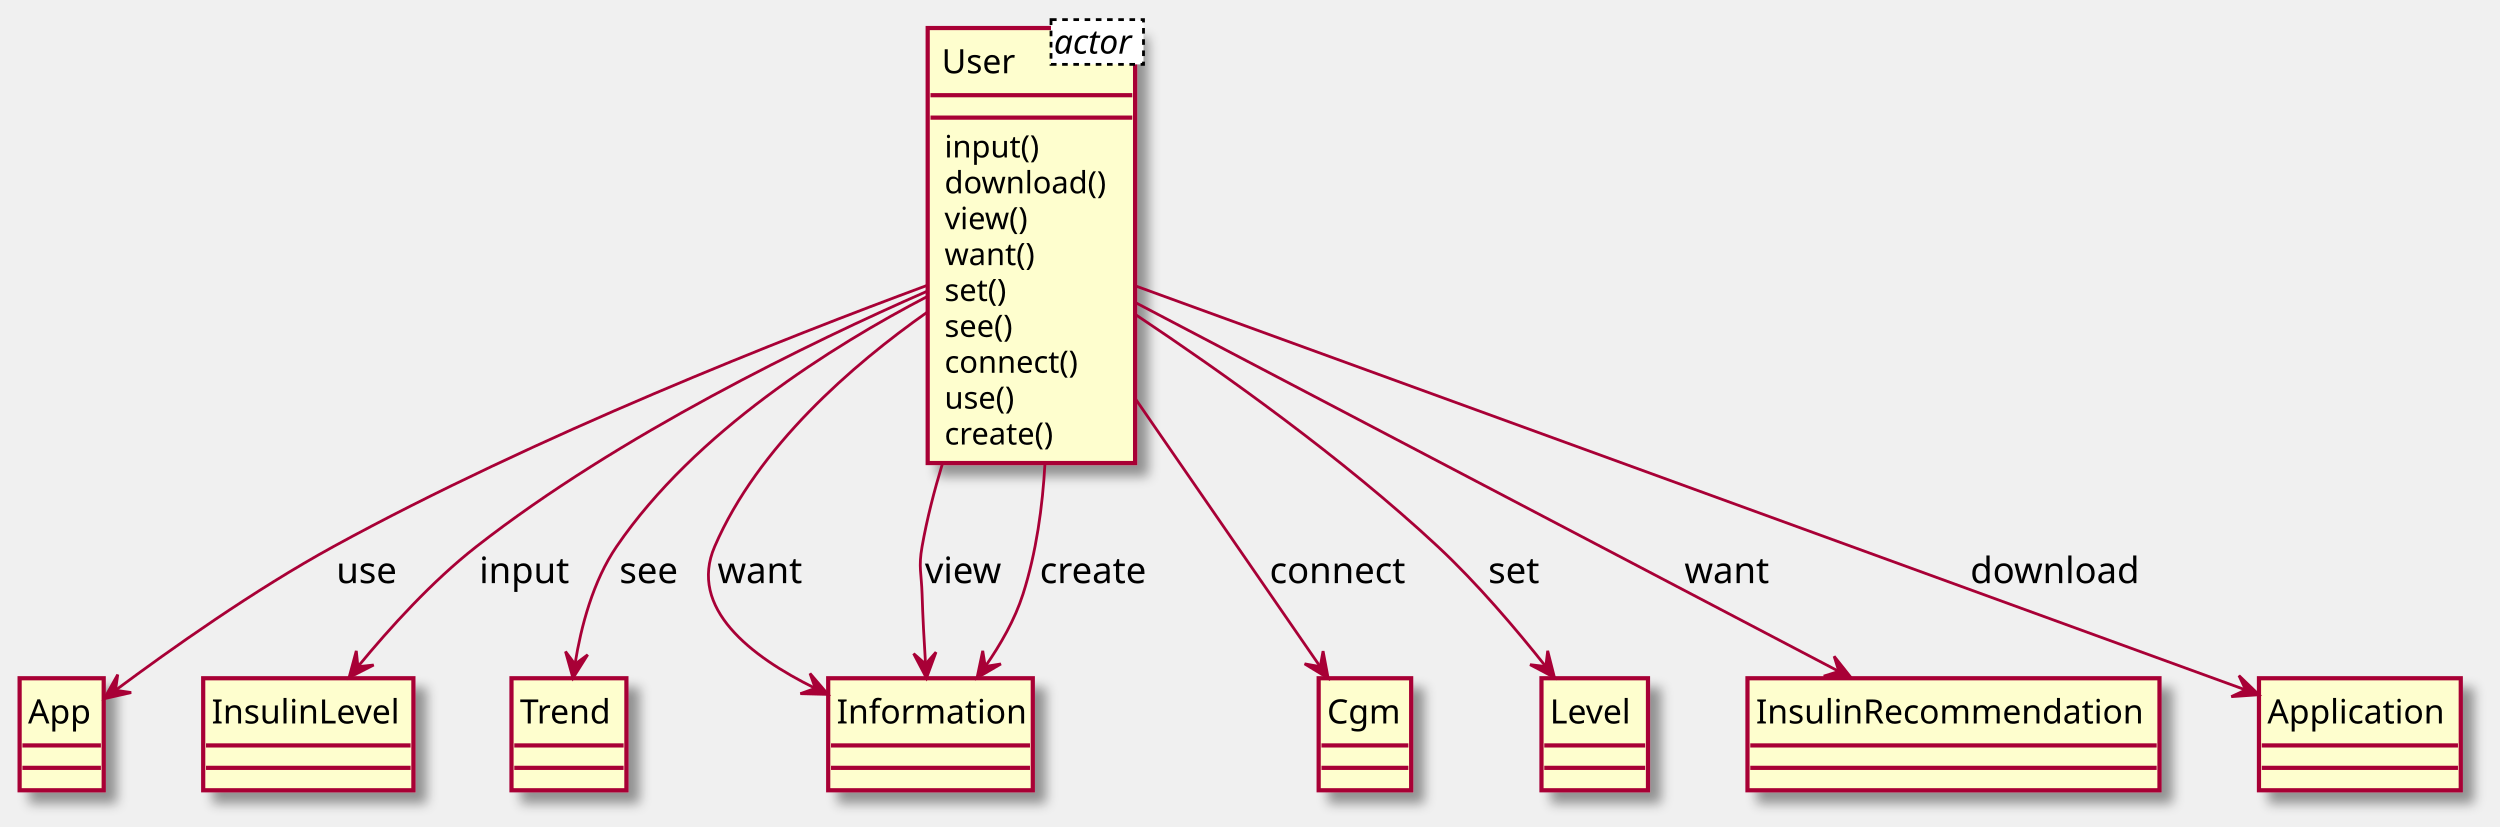
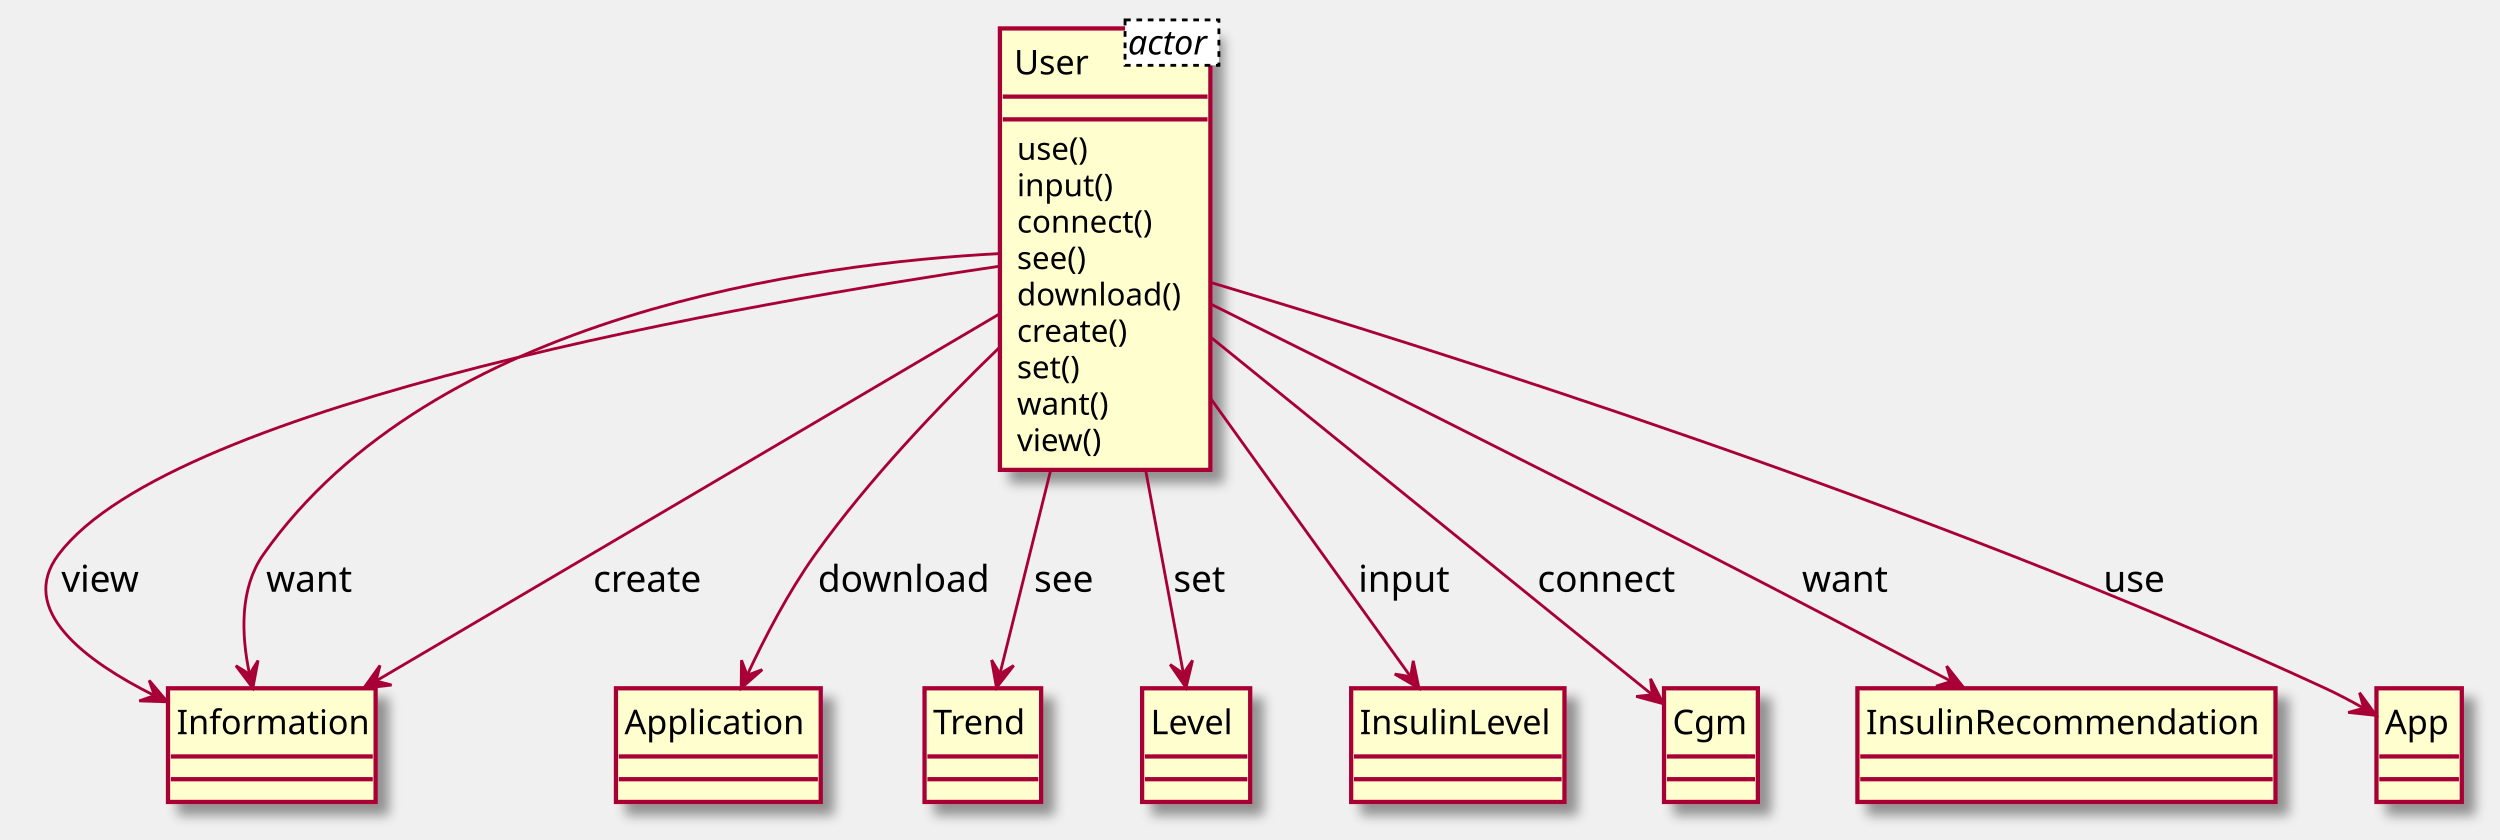
- <svg xmlns="http://www.w3.org/2000/svg" contentScriptType="application/ecmascript" contentStyleType="text/css" height="295px" preserveAspectRatio="none" style="width:892px;height:295px;background:#FFFFFF;" version="1.1" viewBox="0 0 892 295" width="892px" zoomAndPan="magnify">
+ <svg xmlns="http://www.w3.org/2000/svg" contentScriptType="application/ecmascript" contentStyleType="text/css" height="295px" preserveAspectRatio="none" style="width:879px;height:295px;background:#FFFFFF;" version="1.1" viewBox="0 0 879 295" width="879px" zoomAndPan="magnify">
  <defs>
-     <filter height="300%" id="f16nnif43qbwct" width="300%" x="-1" y="-1">
+     <filter height="300%" id="f1obvj4vjjfie3" width="300%" x="-1" y="-1">
      <feGaussianBlur result="blurOut" stdDeviation="2.0" />
      <feColorMatrix in="blurOut" result="blurOut2" type="matrix" values="0 0 0 0 0 0 0 0 0 0 0 0 0 0 0 0 0 0 .4 0" />
      <feOffset dx="4.0" dy="4.0" in="blurOut2" result="blurOut3" />
      <feBlend in="SourceGraphic" in2="blurOut3" mode="normal" />
    </filter>
  </defs>
  <g>
-     <rect codeLine="4" fill="#FEFECE" filter="url(#f16nnif43qbwct)" height="155.211" id="User" style="stroke:#A80036;stroke-width:1.5;" width="74" x="331" y="10" />
-     <text fill="#000000" font-family="sans-serif" font-size="12" lengthAdjust="spacing" textLength="29" x="336" y="26.139">User</text>
-     <rect fill="#FFFFFF" height="15.969" style="stroke:#000000;stroke-width:1.0;stroke-dasharray:2.0,2.0;" width="33" x="375" y="7" />
-     <text fill="#000000" font-family="sans-serif" font-size="12" font-style="italic" lengthAdjust="spacing" textLength="31" x="376" y="19.139">actor</text>
-     <line style="stroke:#A80036;stroke-width:1.5;" x1="332" x2="404" y1="33.969" y2="33.969" />
-     <line style="stroke:#A80036;stroke-width:1.5;" x1="332" x2="404" y1="41.969" y2="41.969" />
-     <text fill="#000000" font-family="sans-serif" font-size="11" lengthAdjust="spacing" textLength="36" x="337" y="56.179">input()</text>
-     <text fill="#000000" font-family="sans-serif" font-size="11" lengthAdjust="spacing" textLength="62" x="337" y="68.984">download()</text>
-     <text fill="#000000" font-family="sans-serif" font-size="11" lengthAdjust="spacing" textLength="35" x="337" y="81.789">view()</text>
-     <text fill="#000000" font-family="sans-serif" font-size="11" lengthAdjust="spacing" textLength="35" x="337" y="94.593">want()</text>
-     <text fill="#000000" font-family="sans-serif" font-size="11" lengthAdjust="spacing" textLength="26" x="337" y="107.398">set()</text>
-     <text fill="#000000" font-family="sans-serif" font-size="11" lengthAdjust="spacing" textLength="30" x="337" y="120.203">see()</text>
-     <text fill="#000000" font-family="sans-serif" font-size="11" lengthAdjust="spacing" textLength="53" x="337" y="133.007">connect()</text>
-     <text fill="#000000" font-family="sans-serif" font-size="11" lengthAdjust="spacing" textLength="29" x="337" y="145.812">use()</text>
-     <text fill="#000000" font-family="sans-serif" font-size="11" lengthAdjust="spacing" textLength="45" x="337" y="158.617">create()</text>
-     <rect codeLine="15" fill="#FEFECE" filter="url(#f16nnif43qbwct)" height="39.969" id="App" style="stroke:#A80036;stroke-width:1.5;" width="30" x="7" y="242" />
-     <text fill="#000000" font-family="sans-serif" font-size="12" lengthAdjust="spacing" textLength="24" x="10" y="258.139">App</text>
-     <line style="stroke:#A80036;stroke-width:1.5;" x1="8" x2="36" y1="265.969" y2="265.969" />
-     <line style="stroke:#A80036;stroke-width:1.5;" x1="8" x2="36" y1="273.969" y2="273.969" />
-     <rect codeLine="17" fill="#FEFECE" filter="url(#f16nnif43qbwct)" height="39.969" id="InsulinLevel" style="stroke:#A80036;stroke-width:1.5;" width="75" x="72.5" y="242" />
-     <text fill="#000000" font-family="sans-serif" font-size="12" lengthAdjust="spacing" textLength="69" x="75.5" y="258.139">InsulinLevel</text>
-     <line style="stroke:#A80036;stroke-width:1.5;" x1="73.5" x2="146.5" y1="265.969" y2="265.969" />
-     <line style="stroke:#A80036;stroke-width:1.5;" x1="73.5" x2="146.5" y1="273.969" y2="273.969" />
-     <rect codeLine="19" fill="#FEFECE" filter="url(#f16nnif43qbwct)" height="39.969" id="Trend" style="stroke:#A80036;stroke-width:1.5;" width="41" x="182.5" y="242" />
-     <text fill="#000000" font-family="sans-serif" font-size="12" lengthAdjust="spacing" textLength="35" x="185.5" y="258.139">Trend</text>
-     <line style="stroke:#A80036;stroke-width:1.5;" x1="183.5" x2="222.5" y1="265.969" y2="265.969" />
-     <line style="stroke:#A80036;stroke-width:1.5;" x1="183.5" x2="222.5" y1="273.969" y2="273.969" />
-     <rect codeLine="21" fill="#FEFECE" filter="url(#f16nnif43qbwct)" height="39.969" id="Information" style="stroke:#A80036;stroke-width:1.5;" width="73" x="295.5" y="242" />
-     <text fill="#000000" font-family="sans-serif" font-size="12" lengthAdjust="spacing" textLength="67" x="298.5" y="258.139">Information</text>
-     <line style="stroke:#A80036;stroke-width:1.5;" x1="296.5" x2="367.5" y1="265.969" y2="265.969" />
-     <line style="stroke:#A80036;stroke-width:1.5;" x1="296.5" x2="367.5" y1="273.969" y2="273.969" />
-     <rect codeLine="23" fill="#FEFECE" filter="url(#f16nnif43qbwct)" height="39.969" id="Cgm" style="stroke:#A80036;stroke-width:1.5;" width="33" x="470.5" y="242" />
-     <text fill="#000000" font-family="sans-serif" font-size="12" lengthAdjust="spacing" textLength="27" x="473.5" y="258.139">Cgm</text>
-     <line style="stroke:#A80036;stroke-width:1.5;" x1="471.5" x2="502.5" y1="265.969" y2="265.969" />
-     <line style="stroke:#A80036;stroke-width:1.5;" x1="471.5" x2="502.5" y1="273.969" y2="273.969" />
-     <rect codeLine="25" fill="#FEFECE" filter="url(#f16nnif43qbwct)" height="39.969" id="Level" style="stroke:#A80036;stroke-width:1.5;" width="38" x="550" y="242" />
-     <text fill="#000000" font-family="sans-serif" font-size="12" lengthAdjust="spacing" textLength="32" x="553" y="258.139">Level</text>
-     <line style="stroke:#A80036;stroke-width:1.5;" x1="551" x2="587" y1="265.969" y2="265.969" />
-     <line style="stroke:#A80036;stroke-width:1.5;" x1="551" x2="587" y1="273.969" y2="273.969" />
-     <rect codeLine="27" fill="#FEFECE" filter="url(#f16nnif43qbwct)" height="39.969" id="InsulinRecommendation" style="stroke:#A80036;stroke-width:1.5;" width="147" x="623.5" y="242" />
-     <text fill="#000000" font-family="sans-serif" font-size="12" lengthAdjust="spacing" textLength="141" x="626.5" y="258.139">InsulinRecommendation</text>
-     <line style="stroke:#A80036;stroke-width:1.5;" x1="624.5" x2="769.5" y1="265.969" y2="265.969" />
-     <line style="stroke:#A80036;stroke-width:1.5;" x1="624.5" x2="769.5" y1="273.969" y2="273.969" />
-     <rect codeLine="29" fill="#FEFECE" filter="url(#f16nnif43qbwct)" height="39.969" id="Application" style="stroke:#A80036;stroke-width:1.5;" width="72" x="806" y="242" />
-     <text fill="#000000" font-family="sans-serif" font-size="12" lengthAdjust="spacing" textLength="66" x="809" y="258.139">Application</text>
-     <line style="stroke:#A80036;stroke-width:1.5;" x1="807" x2="877" y1="265.969" y2="265.969" />
-     <line style="stroke:#A80036;stroke-width:1.5;" x1="807" x2="877" y1="273.969" y2="273.969" />
-     <path codeLine="31" d="M405.101,107.953 C467.135,140.478 591.451,205.659 655.994,239.5 " fill="none" id="User-to-InsulinRecommendation" style="stroke:#A80036;stroke-width:1.0;" />
-     <polygon fill="#A80036" points="660.537,241.882,654.423,234.16,656.109,239.56,650.709,241.246,660.537,241.882" style="stroke:#A80036;stroke-width:1.0;" />
-     <text fill="#000000" font-family="sans-serif" font-size="13" lengthAdjust="spacing" textLength="32" x="601" y="208.067">want</text>
-     <path codeLine="32" d="M330.722,103.943 C289.153,122.171 221.057,155.109 170,195 C154.186,207.355 139.007,224.115 127.873,237.654 " fill="none" id="User-to-InsulinLevel" style="stroke:#A80036;stroke-width:1.0;" />
-     <polygon fill="#A80036" points="124.551,241.743,133.33,237.279,127.703,237.862,127.12,232.235,124.551,241.743" style="stroke:#A80036;stroke-width:1.0;" />
-     <text fill="#000000" font-family="sans-serif" font-size="13" lengthAdjust="spacing" textLength="32" x="171" y="208.067">input</text>
-     <path codeLine="33" d="M405,142.135 C427.095,174.163 454.045,213.229 470.869,237.617 " fill="none" id="User-to-Cgm" style="stroke:#A80036;stroke-width:1.0;" />
-     <polygon fill="#A80036" points="473.889,241.994,472.071,232.315,471.05,237.879,465.486,236.857,473.889,241.994" style="stroke:#A80036;stroke-width:1.0;" />
-     <text fill="#000000" font-family="sans-serif" font-size="13" lengthAdjust="spacing" textLength="51" x="453" y="208.067">connect</text>
-     <path codeLine="34" d="M330.668,101.874 C281.031,120.233 191.176,155.494 119,195 C90.761,210.457 60.419,231.984 41.333,246.195 " fill="none" id="User-to-App" style="stroke:#A80036;stroke-width:1.0;" />
-     <polygon fill="#A80036" points="37.202,249.288,46.804,247.096,41.205,246.292,42.009,240.692,37.202,249.288" style="stroke:#A80036;stroke-width:1.0;" />
-     <text fill="#000000" font-family="sans-serif" font-size="13" lengthAdjust="spacing" textLength="23" x="120" y="208.067">use</text>
-     <path codeLine="35" d="M330.873,111.352 C304.216,130.117 270.385,159.359 255,195 C245.514,216.974 267.814,234.221 290.817,245.566 " fill="none" id="User-to-Information" style="stroke:#A80036;stroke-width:1.0;" />
-     <polygon fill="#A80036" points="295.418,247.756,289.012,240.275,290.904,245.606,285.572,247.497,295.418,247.756" style="stroke:#A80036;stroke-width:1.0;" />
-     <text fill="#000000" font-family="sans-serif" font-size="13" lengthAdjust="spacing" textLength="32" x="256" y="208.067">want</text>
-     <path codeLine="37" d="M336.311,165.275 C333.305,175.137 330.736,185.209 329,195 C327.681,202.44 328.769,204.448 329,212 C329.246,220.029 329.717,228.788 330.215,236.651 " fill="none" id="User-to-Information-1" style="stroke:#A80036;stroke-width:1.0;" />
-     <polygon fill="#A80036" points="330.561,241.931,333.963,232.689,330.234,236.942,325.981,233.212,330.561,241.931" style="stroke:#A80036;stroke-width:1.0;" />
-     <text fill="#000000" font-family="sans-serif" font-size="13" lengthAdjust="spacing" textLength="30" x="330" y="208.067">view</text>
-     <path codeLine="40" d="M372.863,165.059 C372.009,180.856 369.721,197.185 365,212 C362.11,221.07 356.978,230.004 351.609,237.708 " fill="none" id="User-to-Information-2" style="stroke:#A80036;stroke-width:1.0;" />
-     <polygon fill="#A80036" points="348.615,241.855,357.126,236.899,351.542,237.801,350.64,232.217,348.615,241.855" style="stroke:#A80036;stroke-width:1.0;" />
-     <text fill="#000000" font-family="sans-serif" font-size="13" lengthAdjust="spacing" textLength="41" x="371" y="208.067">create</text>
-     <path codeLine="36" d="M330.976,105.724 C297.042,123.405 247.955,154.1 220,195 C211.571,207.332 207.321,223.551 205.179,236.825 " fill="none" id="User-to-Trend" style="stroke:#A80036;stroke-width:1.0;" />
-     <polygon fill="#A80036" points="204.432,241.939,209.69,233.612,205.155,236.992,201.774,232.456,204.432,241.939" style="stroke:#A80036;stroke-width:1.0;" />
-     <text fill="#000000" font-family="sans-serif" font-size="13" lengthAdjust="spacing" textLength="23" x="221" y="208.067">see</text>
-     <path codeLine="38" d="M405.284,112.336 C435.715,132.601 479.073,163.372 513,195 C527.045,208.094 541.022,224.56 551.498,237.769 " fill="none" id="User-to-Level" style="stroke:#A80036;stroke-width:1.0;" />
-     <polygon fill="#A80036" points="554.634,241.757,552.217,232.209,551.544,237.826,545.927,237.153,554.634,241.757" style="stroke:#A80036;stroke-width:1.0;" />
-     <text fill="#000000" font-family="sans-serif" font-size="13" lengthAdjust="spacing" textLength="20" x="531" y="208.067">set</text>
-     <path codeLine="39" d="M405.194,102.036 C492.565,133.832 710.358,213.093 801.201,246.152 " fill="none" id="User-to-Application" style="stroke:#A80036;stroke-width:1.0;" />
-     <polygon fill="#A80036" points="805.953,247.882,798.864,241.045,801.255,246.172,796.128,248.563,805.953,247.882" style="stroke:#A80036;stroke-width:1.0;" />
-     <text fill="#000000" font-family="sans-serif" font-size="13" lengthAdjust="spacing" textLength="62" x="703" y="208.067">download</text>
+     <rect codeLine="4" fill="#FEFECE" filter="url(#f1obvj4vjjfie3)" height="155.211" id="User" style="stroke:#A80036;stroke-width:1.5;" width="74" x="351.568" y="10" />
+     <text fill="#000000" font-family="sans-serif" font-size="12" lengthAdjust="spacing" textLength="29" x="356.568" y="26.139">User</text>
+     <rect fill="#FFFFFF" height="15.969" style="stroke:#000000;stroke-width:1.0;stroke-dasharray:2.0,2.0;" width="33" x="395.568" y="7" />
+     <text fill="#000000" font-family="sans-serif" font-size="12" font-style="italic" lengthAdjust="spacing" textLength="31" x="396.568" y="19.139">actor</text>
+     <line style="stroke:#A80036;stroke-width:1.5;" x1="352.568" x2="424.568" y1="33.969" y2="33.969" />
+     <line style="stroke:#A80036;stroke-width:1.5;" x1="352.568" x2="424.568" y1="41.969" y2="41.969" />
+     <text fill="#000000" font-family="sans-serif" font-size="11" lengthAdjust="spacing" textLength="29" x="357.568" y="56.179">use()</text>
+     <text fill="#000000" font-family="sans-serif" font-size="11" lengthAdjust="spacing" textLength="36" x="357.568" y="68.984">input()</text>
+     <text fill="#000000" font-family="sans-serif" font-size="11" lengthAdjust="spacing" textLength="53" x="357.568" y="81.789">connect()</text>
+     <text fill="#000000" font-family="sans-serif" font-size="11" lengthAdjust="spacing" textLength="30" x="357.568" y="94.593">see()</text>
+     <text fill="#000000" font-family="sans-serif" font-size="11" lengthAdjust="spacing" textLength="62" x="357.568" y="107.398">download()</text>
+     <text fill="#000000" font-family="sans-serif" font-size="11" lengthAdjust="spacing" textLength="45" x="357.568" y="120.203">create()</text>
+     <text fill="#000000" font-family="sans-serif" font-size="11" lengthAdjust="spacing" textLength="26" x="357.568" y="133.007">set()</text>
+     <text fill="#000000" font-family="sans-serif" font-size="11" lengthAdjust="spacing" textLength="35" x="357.568" y="145.812">want()</text>
+     <text fill="#000000" font-family="sans-serif" font-size="11" lengthAdjust="spacing" textLength="35" x="357.568" y="158.617">view()</text>
+     <rect codeLine="15" fill="#FEFECE" filter="url(#f1obvj4vjjfie3)" height="39.969" id="Information" style="stroke:#A80036;stroke-width:1.5;" width="73" x="59.069" y="242" />
+     <text fill="#000000" font-family="sans-serif" font-size="12" lengthAdjust="spacing" textLength="67" x="62.069" y="258.139">Information</text>
+     <line style="stroke:#A80036;stroke-width:1.5;" x1="60.069" x2="131.069" y1="265.969" y2="265.969" />
+     <line style="stroke:#A80036;stroke-width:1.5;" x1="60.069" x2="131.069" y1="273.969" y2="273.969" />
+     <rect codeLine="17" fill="#FEFECE" filter="url(#f1obvj4vjjfie3)" height="39.969" id="Application" style="stroke:#A80036;stroke-width:1.5;" width="72" x="216.568" y="242" />
+     <text fill="#000000" font-family="sans-serif" font-size="12" lengthAdjust="spacing" textLength="66" x="219.568" y="258.139">Application</text>
+     <line style="stroke:#A80036;stroke-width:1.5;" x1="217.568" x2="287.568" y1="265.969" y2="265.969" />
+     <line style="stroke:#A80036;stroke-width:1.5;" x1="217.568" x2="287.568" y1="273.969" y2="273.969" />
+     <rect codeLine="19" fill="#FEFECE" filter="url(#f1obvj4vjjfie3)" height="39.969" id="Trend" style="stroke:#A80036;stroke-width:1.5;" width="41" x="325.068" y="242" />
+     <text fill="#000000" font-family="sans-serif" font-size="12" lengthAdjust="spacing" textLength="35" x="328.068" y="258.139">Trend</text>
+     <line style="stroke:#A80036;stroke-width:1.5;" x1="326.068" x2="365.068" y1="265.969" y2="265.969" />
+     <line style="stroke:#A80036;stroke-width:1.5;" x1="326.068" x2="365.068" y1="273.969" y2="273.969" />
+     <rect codeLine="21" fill="#FEFECE" filter="url(#f1obvj4vjjfie3)" height="39.969" id="Level" style="stroke:#A80036;stroke-width:1.5;" width="38" x="401.568" y="242" />
+     <text fill="#000000" font-family="sans-serif" font-size="12" lengthAdjust="spacing" textLength="32" x="404.568" y="258.139">Level</text>
+     <line style="stroke:#A80036;stroke-width:1.5;" x1="402.568" x2="438.568" y1="265.969" y2="265.969" />
+     <line style="stroke:#A80036;stroke-width:1.5;" x1="402.568" x2="438.568" y1="273.969" y2="273.969" />
+     <rect codeLine="23" fill="#FEFECE" filter="url(#f1obvj4vjjfie3)" height="39.969" id="InsulinLevel" style="stroke:#A80036;stroke-width:1.5;" width="75" x="475.068" y="242" />
+     <text fill="#000000" font-family="sans-serif" font-size="12" lengthAdjust="spacing" textLength="69" x="478.068" y="258.139">InsulinLevel</text>
+     <line style="stroke:#A80036;stroke-width:1.5;" x1="476.068" x2="549.068" y1="265.969" y2="265.969" />
+     <line style="stroke:#A80036;stroke-width:1.5;" x1="476.068" x2="549.068" y1="273.969" y2="273.969" />
+     <rect codeLine="25" fill="#FEFECE" filter="url(#f1obvj4vjjfie3)" height="39.969" id="Cgm" style="stroke:#A80036;stroke-width:1.5;" width="33" x="585.068" y="242" />
+     <text fill="#000000" font-family="sans-serif" font-size="12" lengthAdjust="spacing" textLength="27" x="588.068" y="258.139">Cgm</text>
+     <line style="stroke:#A80036;stroke-width:1.5;" x1="586.068" x2="617.068" y1="265.969" y2="265.969" />
+     <line style="stroke:#A80036;stroke-width:1.5;" x1="586.068" x2="617.068" y1="273.969" y2="273.969" />
+     <rect codeLine="27" fill="#FEFECE" filter="url(#f1obvj4vjjfie3)" height="39.969" id="InsulinRecommendation" style="stroke:#A80036;stroke-width:1.5;" width="147" x="653.068" y="242" />
+     <text fill="#000000" font-family="sans-serif" font-size="12" lengthAdjust="spacing" textLength="141" x="656.068" y="258.139">InsulinRecommendation</text>
+     <line style="stroke:#A80036;stroke-width:1.5;" x1="654.068" x2="799.068" y1="265.969" y2="265.969" />
+     <line style="stroke:#A80036;stroke-width:1.5;" x1="654.068" x2="799.068" y1="273.969" y2="273.969" />
+     <rect codeLine="29" fill="#FEFECE" filter="url(#f1obvj4vjjfie3)" height="39.969" id="App" style="stroke:#A80036;stroke-width:1.5;" width="30" x="835.568" y="242" />
+     <text fill="#000000" font-family="sans-serif" font-size="12" lengthAdjust="spacing" textLength="24" x="838.568" y="258.139">App</text>
+     <line style="stroke:#A80036;stroke-width:1.5;" x1="836.568" x2="864.568" y1="265.969" y2="265.969" />
+     <line style="stroke:#A80036;stroke-width:1.5;" x1="836.568" x2="864.568" y1="273.969" y2="273.969" />
+     <path codeLine="31" d="M351.357,122.212 C330.705,142.115 305.454,168.533 286.568,195 C277.167,208.176 268.808,224.307 262.73,237.323 " fill="none" id="User-to-Application" style="stroke:#A80036;stroke-width:1.0;" />
+     <polygon fill="#A80036" points="260.597,241.966,267.989,235.458,262.685,237.423,260.719,232.118,260.597,241.966" style="stroke:#A80036;stroke-width:1.0;" />
+     <text fill="#000000" font-family="sans-serif" font-size="13" lengthAdjust="spacing" textLength="62" x="287.568" y="208.067">download</text>
+     <path codeLine="32" d="M425.812,106.971 C468.226,128.061 539.551,163.696 600.568,195 C629.216,209.697 661.367,226.544 686.021,239.538 " fill="none" id="User-to-InsulinRecommendation" style="stroke:#A80036;stroke-width:1.0;" />
+     <polygon fill="#A80036" points="690.535,241.918,684.441,234.181,686.113,239.585,680.709,241.257,690.535,241.918" style="stroke:#A80036;stroke-width:1.0;" />
+     <text fill="#000000" font-family="sans-serif" font-size="13" lengthAdjust="spacing" textLength="32" x="633.568" y="208.067">want</text>
+     <path codeLine="33" d="M351.426,93.596 C266.211,106.124 60.88,141.368 20.569,195 C6,214.383 29.709,232.278 54.234,244.53 " fill="none" id="User-to-Information" style="stroke:#A80036;stroke-width:1.0;" />
+     <polygon fill="#A80036" points="58.814,246.752,52.462,239.225,54.315,244.57,48.971,246.423,58.814,246.752" style="stroke:#A80036;stroke-width:1.0;" />
+     <text fill="#000000" font-family="sans-serif" font-size="13" lengthAdjust="spacing" textLength="30" x="21.569" y="208.067">view</text>
+     <path codeLine="34" d="M351.332,89.172 C286.035,92.61 152.165,110.221 92.569,195 C84.183,206.929 84.866,223.286 87.678,236.731 " fill="none" id="User-to-Information-1" style="stroke:#A80036;stroke-width:1.0;" />
+     <polygon fill="#A80036" points="88.894,241.914,90.732,232.239,87.752,237.047,82.944,234.066,88.894,241.914" style="stroke:#A80036;stroke-width:1.0;" />
+     <text fill="#000000" font-family="sans-serif" font-size="13" lengthAdjust="spacing" textLength="32" x="93.569" y="208.067">want</text>
+     <path codeLine="40" d="M351.46,110.347 C295.143,143.503 188.72,206.158 132.505,239.254 " fill="none" id="User-to-Information-2" style="stroke:#A80036;stroke-width:1.0;" />
+     <polygon fill="#A80036" points="127.886,241.974,137.672,240.856,132.196,239.438,133.614,233.962,127.886,241.974" style="stroke:#A80036;stroke-width:1.0;" />
+     <text fill="#000000" font-family="sans-serif" font-size="13" lengthAdjust="spacing" textLength="41" x="208.568" y="208.067">create</text>
+     <path codeLine="35" d="M425.773,140.256 C449.106,172.715 478.048,212.978 495.911,237.828 " fill="none" id="User-to-InsulinLevel" style="stroke:#A80036;stroke-width:1.0;" />
+     <polygon fill="#A80036" points="498.897,241.981,496.892,232.339,495.979,237.922,490.396,237.008,498.897,241.981" style="stroke:#A80036;stroke-width:1.0;" />
+     <text fill="#000000" font-family="sans-serif" font-size="13" lengthAdjust="spacing" textLength="32" x="477.568" y="208.067">input</text>
+     <path codeLine="36" d="M369.458,165.166 C363.02,190.992 356.293,217.978 351.624,236.709 " fill="none" id="User-to-Trend" style="stroke:#A80036;stroke-width:1.0;" />
+     <polygon fill="#A80036" points="350.363,241.765,356.422,234,351.573,236.913,348.659,232.065,350.363,241.765" style="stroke:#A80036;stroke-width:1.0;" />
+     <text fill="#000000" font-family="sans-serif" font-size="13" lengthAdjust="spacing" textLength="23" x="363.568" y="208.067">see</text>
+     <path codeLine="37" d="M425.604,99.295 C501.029,121.809 677.194,177.11 817.568,242 C821.975,244.037 826.569,246.469 830.881,248.902 " fill="none" id="User-to-App" style="stroke:#A80036;stroke-width:1.0;" />
+     <polygon fill="#A80036" points="835.426,251.523,829.629,243.561,831.095,249.024,825.632,250.49,835.426,251.523" style="stroke:#A80036;stroke-width:1.0;" />
+     <text fill="#000000" font-family="sans-serif" font-size="13" lengthAdjust="spacing" textLength="23" x="739.568" y="208.067">use</text>
+     <path codeLine="38" d="M425.67,118.547 C470.568,154.908 544.612,214.873 580.613,244.029 " fill="none" id="User-to-Cgm" style="stroke:#A80036;stroke-width:1.0;" />
+     <polygon fill="#A80036" points="584.81,247.428,580.334,238.655,580.925,244.281,575.299,244.872,584.81,247.428" style="stroke:#A80036;stroke-width:1.0;" />
+     <text fill="#000000" font-family="sans-serif" font-size="13" lengthAdjust="spacing" textLength="51" x="540.568" y="208.067">connect</text>
+     <path codeLine="39" d="M402.79,165.166 C407.581,190.992 412.588,217.978 416.062,236.709 " fill="none" id="User-to-Level" style="stroke:#A80036;stroke-width:1.0;" />
+     <polygon fill="#A80036" points="417,241.765,419.292,232.186,416.088,236.849,411.426,233.645,417,241.765" style="stroke:#A80036;stroke-width:1.0;" />
+     <text fill="#000000" font-family="sans-serif" font-size="13" lengthAdjust="spacing" textLength="20" x="412.568" y="208.067">set</text>
  </g>
</svg>
